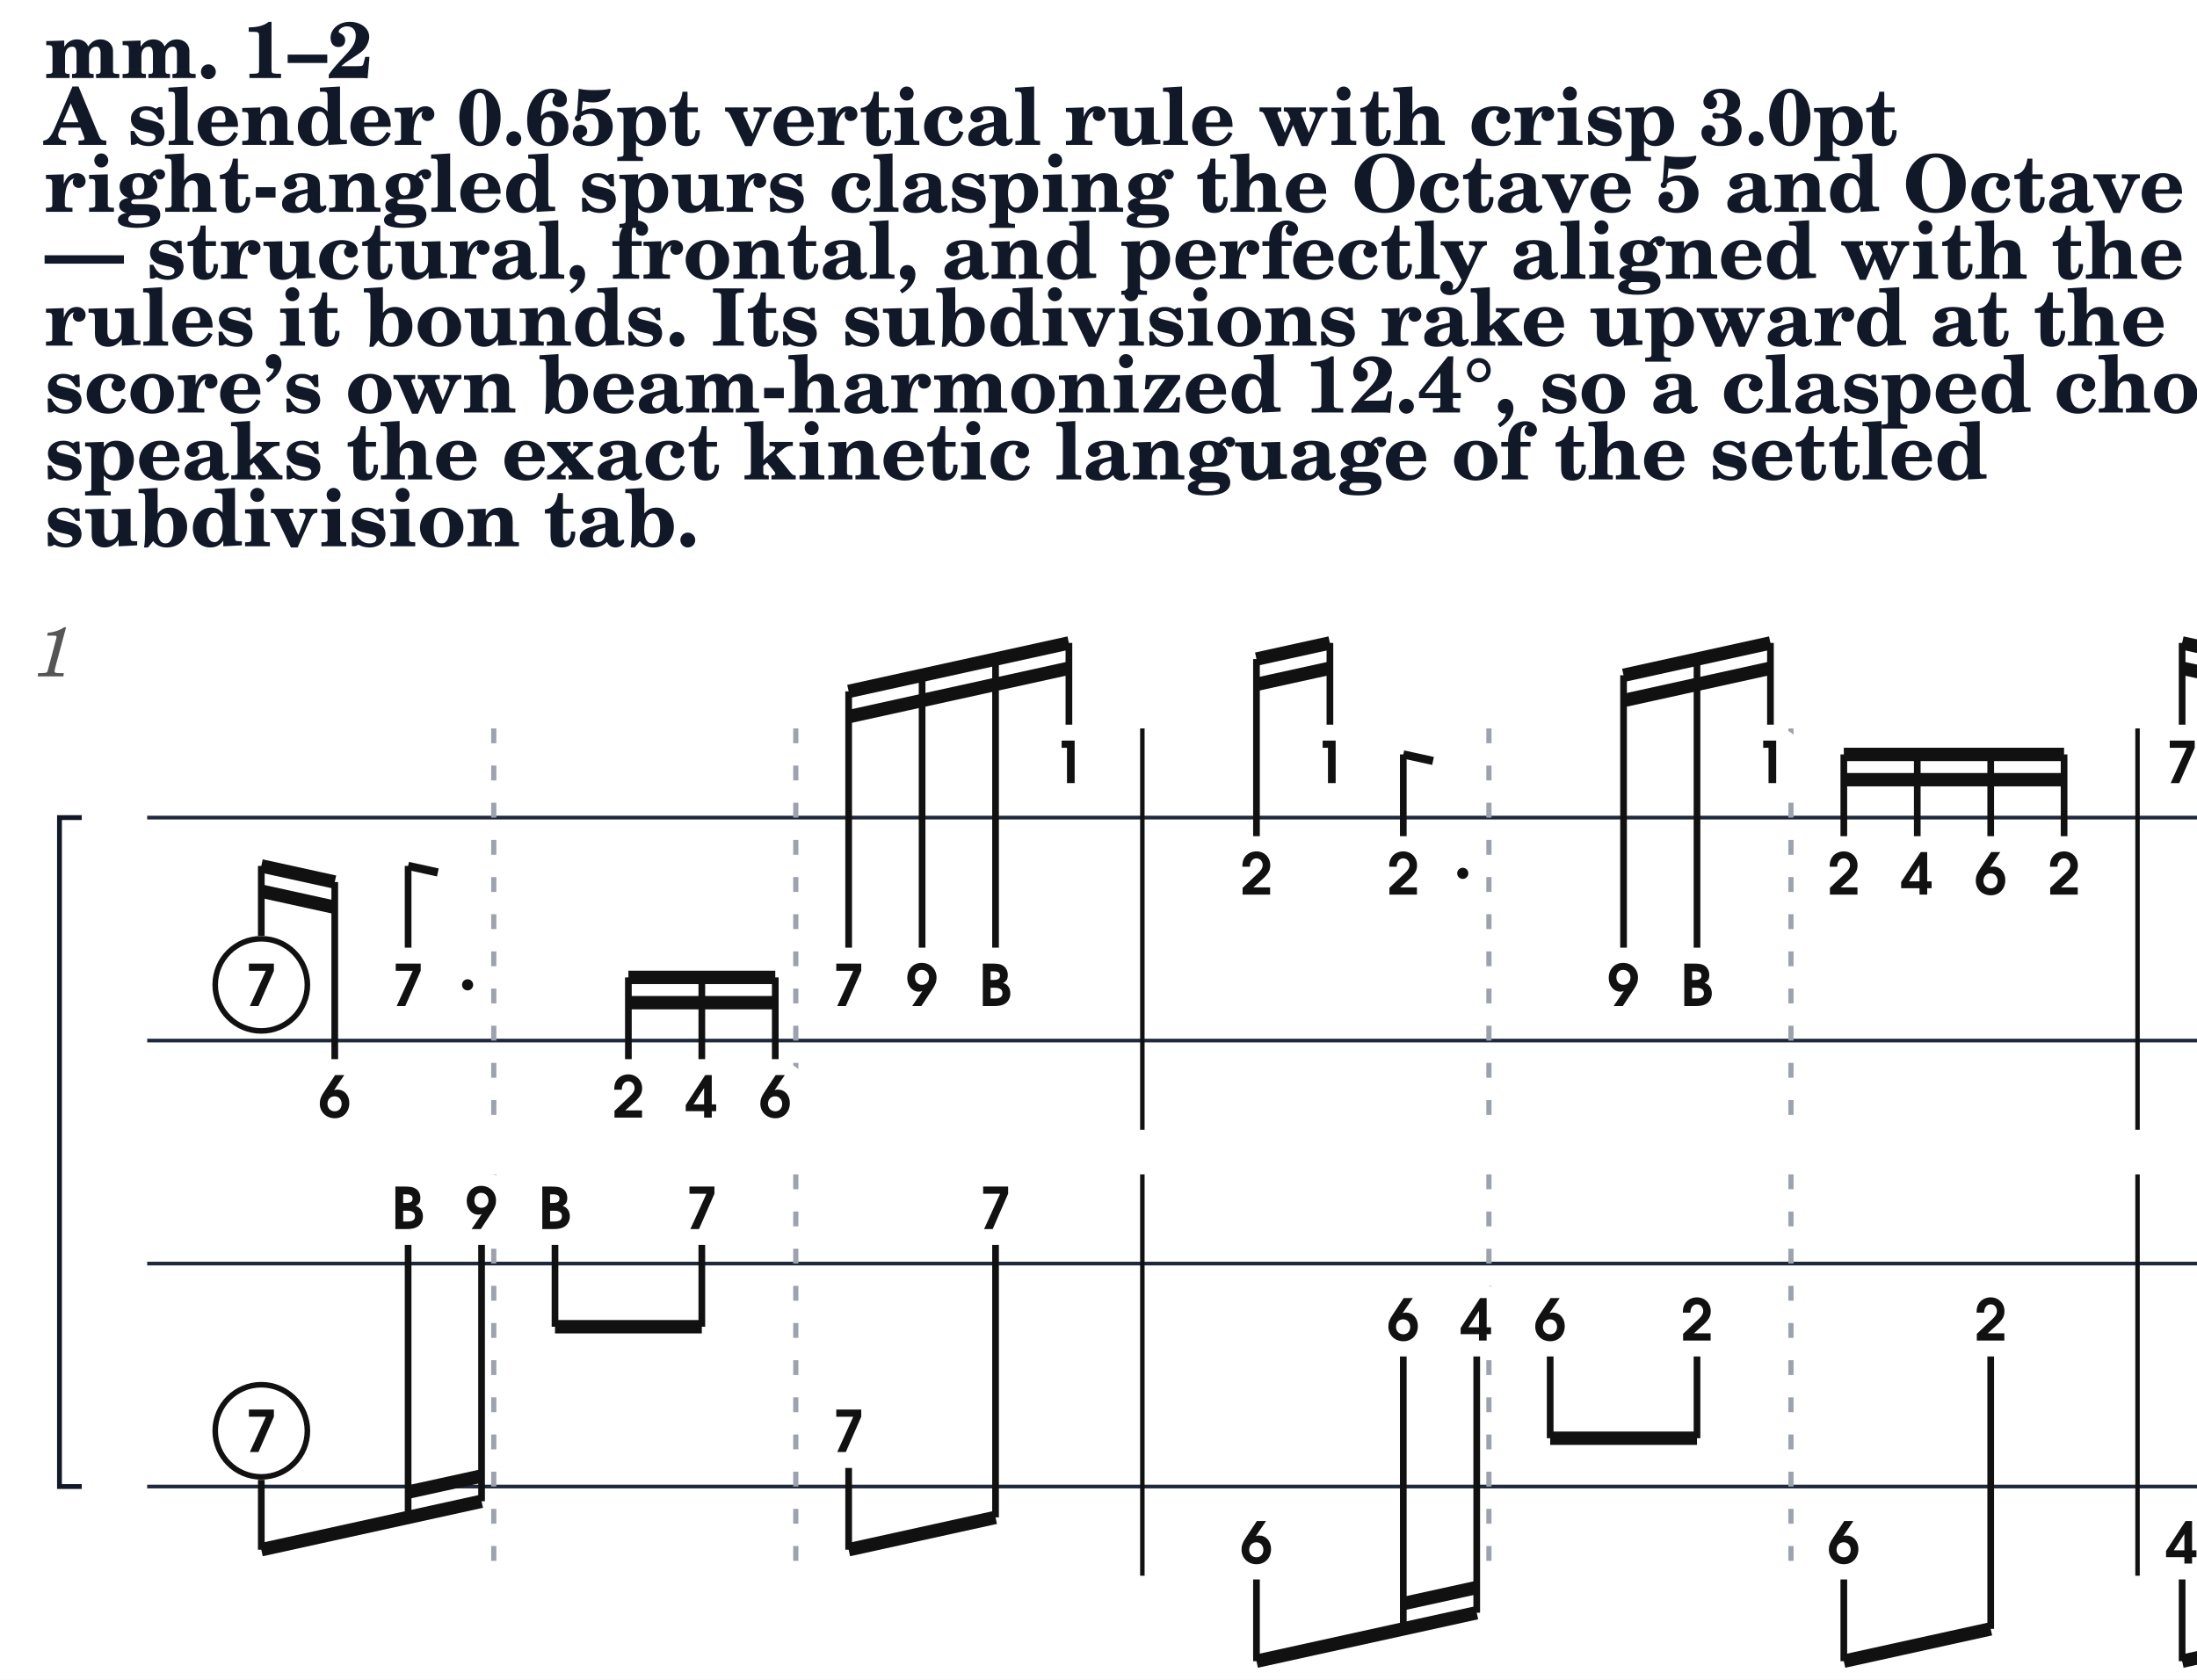
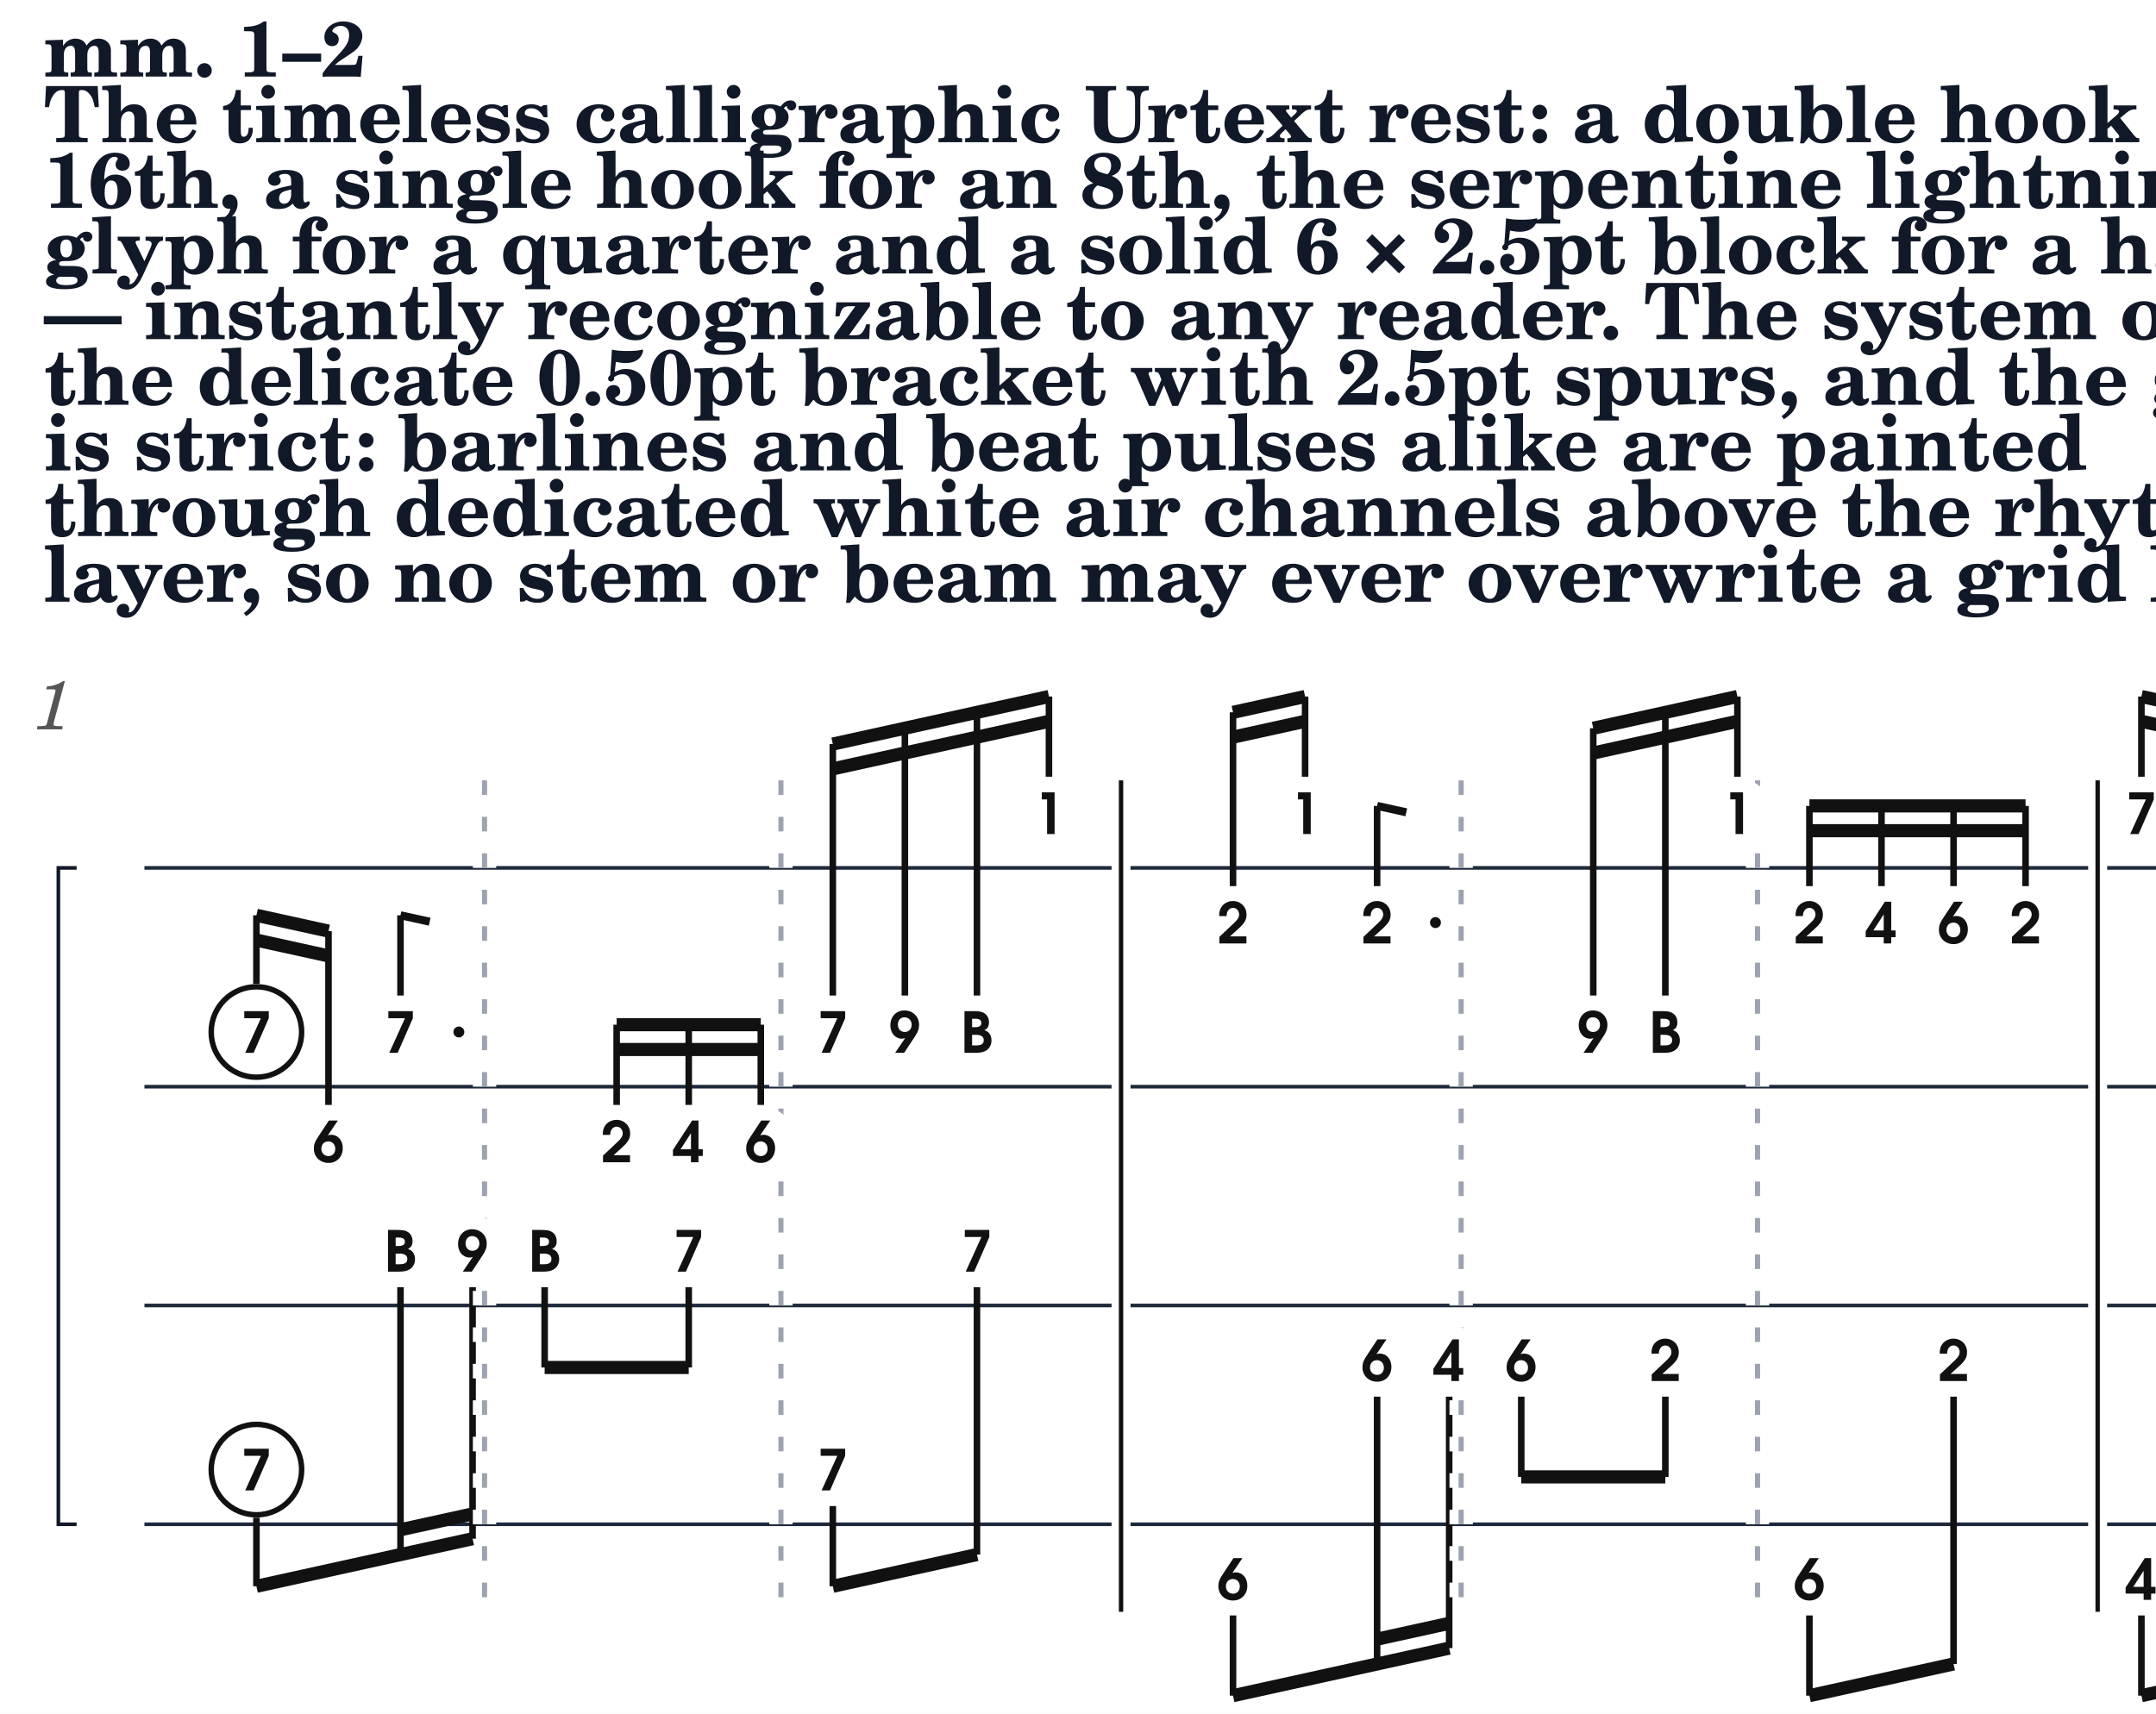
- <svg xmlns="http://www.w3.org/2000/svg" viewBox="16.00 -4.00 295.54 226.00" width="295.54pt" height="226.00pt" style="background:#FFFFFF;">
+ <svg xmlns="http://www.w3.org/2000/svg" viewBox="16.00 -13.00 295.54 235.00" width="295.54pt" height="235.00pt" style="background:#FFFFFF;">
  <defs>
    <style>
      .janko-title { font-family: "Century Schoolbook", "Baskerville", "Liberation Serif", "DejaVu Serif", "Times New Roman", Georgia, serif; font-weight: 600; font-size: 11pt; letter-spacing: 0.3px; fill: #111111; }
      .janko-subtitle { font-family: "Century Schoolbook", "Baskerville", "Liberation Serif", "DejaVu Serif", "Times New Roman", Georgia, serif; font-style: italic; font-size: 8.5pt; fill: #333333; }
      .janko-meta { font-family: "Century Schoolbook", "Baskerville", "Liberation Serif", "DejaVu Serif", "Times New Roman", Georgia, serif; font-style: italic; font-size: 8pt; fill: #222222; }
      .janko-running-head { font-family: "Century Schoolbook", "Baskerville", "Liberation Serif", "DejaVu Serif", "Times New Roman", Georgia, serif; font-style: italic; font-size: 7pt; fill: #555555; }
      .janko-page-num { font-family: "Century Schoolbook", "Baskerville", "Liberation Serif", "DejaVu Serif", "Times New Roman", Georgia, serif; font-style: italic; font-size: 8pt; fill: #666666; font-weight: 400; }
      .janko-measure-num { font-family: "Century Schoolbook", "Baskerville", "Liberation Serif", "DejaVu Serif", "Times New Roman", Georgia, serif; font-style: italic; font-size: 7pt; fill: #555555; font-weight: normal; }
      .janko-octave-label { font-family: "DejaVu Sans Mono", monospace; font-size: 7.5pt; font-weight: bold; fill: #6B7280; }
      .janko-hand-label { font-family: "Century Schoolbook", "Baskerville", "Liberation Serif", "DejaVu Serif", "Times New Roman", Georgia, serif; font-style: italic; font-size: 8pt; fill: #555555; }
      .janko-ts-num { font-family: "Century Schoolbook", "Baskerville", "Liberation Serif", "DejaVu Serif", "Times New Roman", Georgia, serif; font-weight: bold; font-size: 14pt; fill: #111111; text-anchor: middle; }
      .janko-caption { font-family: "Century Schoolbook", "Baskerville", "Liberation Serif", "DejaVu Serif", "Times New Roman", Georgia, serif; font-weight: 600; font-size: 8pt; fill: #111827; }
      .janko-caption-sub { font-family: "Century Schoolbook", "Baskerville", "Liberation Serif", "DejaVu Serif", "Times New Roman", Georgia, serif; font-style: italic; font-size: 7.5pt; fill: #4B5563; }
      .janko-digit { font-family: "URW Gothic", "Century Gothic", "ITC Avant Garde Gothic", "Avant Garde", sans-serif; text-anchor: middle; font-weight: bold; }
    </style>
  </defs>
-   <rect x="16.00" y="-4.00" width="295.54" height="226.00" fill="#FFFFFF" />
-   <text x="22.00" y="6.50" class="janko-caption" font-size="7.00pt">mm. 1–2</text>
-   <text x="22.00" y="15.50" class="janko-caption" font-size="7.00pt">A slender 0.65pt vertical rule with crisp 3.0pt</text>
-   <text x="22.00" y="24.50" class="janko-caption" font-size="7.00pt">right-angled spurs clasping the Octave 5 and Octave 2 rules</text>
-   <text x="22.00" y="33.50" class="janko-caption" font-size="7.00pt">— structural, frontal, and perfectly aligned with the staff</text>
-   <text x="22.00" y="42.50" class="janko-caption" font-size="7.00pt">rules it bounds. Its subdivisions rake upward at the</text>
-   <text x="22.00" y="51.50" class="janko-caption" font-size="7.00pt">score’s own beam-harmonized 12.4°, so a clasped chord</text>
-   <text x="22.00" y="60.50" class="janko-caption" font-size="7.00pt">speaks the exact kinetic language of the settled</text>
-   <text x="22.00" y="69.50" class="janko-caption" font-size="7.00pt">subdivision tab.</text>
+   <rect x="16.00" y="-13.00" width="295.54" height="235.00" fill="#FFFFFF" />
+   <text x="22.00" y="-2.50" class="janko-caption" font-size="7.00pt">mm. 1–2</text>
+   <text x="22.00" y="6.50" class="janko-caption" font-size="7.00pt">The timeless calligraphic Urtext rest: a double hook for a</text>
+   <text x="22.00" y="15.50" class="janko-caption" font-size="7.00pt">16th, a single hook for an 8th, the serpentine lightning</text>
+   <text x="22.00" y="24.50" class="janko-caption" font-size="7.00pt">glyph for a quarter and a solid 6 × 2.5pt block for a half</text>
+   <text x="22.00" y="33.50" class="janko-caption" font-size="7.00pt">— instantly recognizable to any reader. The system opens on</text>
+   <text x="22.00" y="42.50" class="janko-caption" font-size="7.00pt">the delicate 0.50pt bracket with 2.5pt spurs, and the grid</text>
+   <text x="22.00" y="51.50" class="janko-caption" font-size="7.00pt">is strict: barlines and beat pulses alike are painted</text>
+   <text x="22.00" y="60.50" class="janko-caption" font-size="7.00pt">through dedicated white air channels above the rhythm</text>
+   <text x="22.00" y="69.50" class="janko-caption" font-size="7.00pt">layer, so no stem or beam may ever overwrite a grid line.</text>
  <g class="janko-crop-body">
    <g id="system-1">
      <text class="janko-measure-num" x="25.80" y="87.00" text-anchor="end">1</text>
-       <path class="janko-system-bracket" d="M 27.00 106.00 L 24.00 106.00 L 24.00 196.00 L 27.00 196.00" fill="none" stroke="#111827" stroke-width="0.65" />
+       <path class="janko-system-bracket-delicate" d="M 26.50 106.00 L 24.00 106.00 L 24.00 196.00 L 26.50 196.00" fill="none" stroke="#111827" stroke-width="0.50" />
      <g class="janko-staff-lines">
        <line x1="35.80" y1="106.00" x2="571.28" y2="106.00" stroke="#1E293B" stroke-width="0.50" />
        <line x1="35.80" y1="196.00" x2="571.28" y2="196.00" stroke="#1E293B" stroke-width="0.50" />
        <line x1="35.80" y1="136.00" x2="571.28" y2="136.00" stroke="#1E293B" stroke-width="0.50" />
        <line x1="35.80" y1="166.00" x2="571.28" y2="166.00" stroke="#1E293B" stroke-width="0.50" />
-       </g>
-       <g class="janko-beat-grid">
-         <line class="janko-beat-line" x1="82.42" y1="94.00" x2="82.42" y2="148.00" stroke="#9CA3AF" stroke-width="0.70" stroke-dasharray="2,3" />
-         <line class="janko-beat-line" x1="82.42" y1="154.00" x2="82.42" y2="208.00" stroke="#9CA3AF" stroke-width="0.70" stroke-dasharray="2,3" />
-         <line class="janko-beat-line" x1="123.05" y1="94.00" x2="123.05" y2="148.00" stroke="#9CA3AF" stroke-width="0.70" stroke-dasharray="2,3" />
-         <line class="janko-beat-line" x1="123.05" y1="154.00" x2="123.05" y2="208.00" stroke="#9CA3AF" stroke-width="0.70" stroke-dasharray="2,3" />
-         <line class="janko-beat-line" x1="216.29" y1="94.00" x2="216.29" y2="148.00" stroke="#9CA3AF" stroke-width="0.70" stroke-dasharray="2,3" />
-         <line class="janko-beat-line" x1="216.29" y1="154.00" x2="216.29" y2="208.00" stroke="#9CA3AF" stroke-width="0.70" stroke-dasharray="2,3" />
-         <line class="janko-beat-line" x1="256.92" y1="94.00" x2="256.92" y2="148.00" stroke="#9CA3AF" stroke-width="0.70" stroke-dasharray="2,3" />
-         <line class="janko-beat-line" x1="256.92" y1="154.00" x2="256.92" y2="208.00" stroke="#9CA3AF" stroke-width="0.70" stroke-dasharray="2,3" />
-         <line class="janko-beat-line" x1="350.16" y1="94.00" x2="350.16" y2="148.00" stroke="#9CA3AF" stroke-width="0.70" stroke-dasharray="2,3" />
-         <line class="janko-beat-line" x1="350.16" y1="154.00" x2="350.16" y2="208.00" stroke="#9CA3AF" stroke-width="0.70" stroke-dasharray="2,3" />
-         <line class="janko-beat-line" x1="390.79" y1="94.00" x2="390.79" y2="148.00" stroke="#9CA3AF" stroke-width="0.70" stroke-dasharray="2,3" />
-         <line class="janko-beat-line" x1="390.79" y1="154.00" x2="390.79" y2="208.00" stroke="#9CA3AF" stroke-width="0.70" stroke-dasharray="2,3" />
-         <line class="janko-beat-line" x1="484.03" y1="94.00" x2="484.03" y2="148.00" stroke="#9CA3AF" stroke-width="0.70" stroke-dasharray="2,3" />
-         <line class="janko-beat-line" x1="484.03" y1="154.00" x2="484.03" y2="208.00" stroke="#9CA3AF" stroke-width="0.70" stroke-dasharray="2,3" />
-         <line class="janko-beat-line" x1="524.66" y1="94.00" x2="524.66" y2="148.00" stroke="#9CA3AF" stroke-width="0.70" stroke-dasharray="2,3" />
-         <line class="janko-beat-line" x1="524.66" y1="154.00" x2="524.66" y2="208.00" stroke="#9CA3AF" stroke-width="0.70" stroke-dasharray="2,3" />
-       </g>
-       <g class="janko-barlines">
-         <line class="janko-barline" x1="169.67" y1="94.00" x2="169.67" y2="148.00" stroke="#111111" stroke-width="0.60" />
-         <line class="janko-barline" x1="169.67" y1="154.00" x2="169.67" y2="208.00" stroke="#111111" stroke-width="0.60" />
-         <line class="janko-barline" x1="303.54" y1="94.00" x2="303.54" y2="148.00" stroke="#111111" stroke-width="0.60" />
-         <line class="janko-barline" x1="303.54" y1="154.00" x2="303.54" y2="208.00" stroke="#111111" stroke-width="0.60" />
-         <line class="janko-barline" x1="437.41" y1="94.00" x2="437.41" y2="148.00" stroke="#111111" stroke-width="0.60" />
-         <line class="janko-barline" x1="437.41" y1="154.00" x2="437.41" y2="208.00" stroke="#111111" stroke-width="0.60" />
      </g>
      <g class="janko-notes">
        <g class="janko-beam-group">
          <line class="janko-stem" x1="51.15" y1="195.10" x2="51.15" y2="204.50" stroke="#111111" stroke-width="0.90" />
          <line class="janko-stem" x1="70.90" y1="163.50" x2="70.90" y2="200.15" stroke="#111111" stroke-width="0.90" />
          <line class="janko-stem" x1="80.78" y1="163.50" x2="80.78" y2="197.98" stroke="#111111" stroke-width="0.90" />
          <line class="janko-beam" x1="51.15" y1="204.50" x2="80.78" y2="197.98" stroke="#111111" stroke-width="1.80" stroke-linecap="butt" />
          <line class="janko-beam-secondary" x1="70.90" y1="196.75" x2="80.78" y2="194.58" stroke="#111111" stroke-width="1.80" stroke-linecap="butt" />
        </g>
        <g class="janko-beam-group">
          <line class="janko-stem" x1="51.15" y1="121.90" x2="51.15" y2="112.50" stroke="#111111" stroke-width="0.90" />
          <line class="janko-stem" x1="61.03" y1="138.50" x2="61.03" y2="114.67" stroke="#111111" stroke-width="0.90" />
          <line class="janko-beam" x1="51.15" y1="112.50" x2="61.03" y2="114.67" stroke="#111111" stroke-width="1.80" stroke-linecap="butt" />
          <line class="janko-beam-secondary" x1="51.15" y1="115.90" x2="61.03" y2="118.07" stroke="#111111" stroke-width="1.80" stroke-linecap="butt" />
        </g>
        <g class="janko-beam-group">
          <line class="janko-stem" x1="90.66" y1="163.50" x2="90.66" y2="174.50" stroke="#111111" stroke-width="0.90" />
          <line class="janko-stem" x1="110.41" y1="163.50" x2="110.41" y2="174.50" stroke="#111111" stroke-width="0.90" />
          <line class="janko-beam" x1="90.66" y1="174.50" x2="110.41" y2="174.50" stroke="#111111" stroke-width="1.80" stroke-linecap="butt" />
        </g>
        <g class="janko-beam-group">
          <line class="janko-stem" x1="100.53" y1="138.50" x2="100.53" y2="127.50" stroke="#111111" stroke-width="0.90" />
          <line class="janko-stem" x1="110.41" y1="138.50" x2="110.41" y2="127.50" stroke="#111111" stroke-width="0.90" />
          <line class="janko-stem" x1="120.29" y1="138.50" x2="120.29" y2="127.50" stroke="#111111" stroke-width="0.90" />
          <line class="janko-beam" x1="100.53" y1="127.50" x2="120.29" y2="127.50" stroke="#111111" stroke-width="1.80" stroke-linecap="butt" />
          <line class="janko-beam-secondary" x1="100.53" y1="130.90" x2="120.29" y2="130.90" stroke="#111111" stroke-width="1.80" stroke-linecap="butt" />
        </g>
        <g class="janko-beam-group">
          <line class="janko-stem" x1="130.16" y1="193.50" x2="130.16" y2="204.50" stroke="#111111" stroke-width="0.90" />
          <line class="janko-stem" x1="149.92" y1="163.50" x2="149.92" y2="200.15" stroke="#111111" stroke-width="0.90" />
          <line class="janko-beam" x1="130.16" y1="204.50" x2="149.92" y2="200.15" stroke="#111111" stroke-width="1.80" stroke-linecap="butt" />
        </g>
        <g class="janko-beam-group">
          <line class="janko-stem" x1="130.16" y1="123.50" x2="130.16" y2="89.02" stroke="#111111" stroke-width="0.90" />
          <line class="janko-stem" x1="140.04" y1="123.50" x2="140.04" y2="86.85" stroke="#111111" stroke-width="0.90" />
          <line class="janko-stem" x1="149.92" y1="123.50" x2="149.92" y2="84.67" stroke="#111111" stroke-width="0.90" />
          <line class="janko-stem" x1="159.79" y1="93.50" x2="159.79" y2="82.50" stroke="#111111" stroke-width="0.90" />
          <line class="janko-beam" x1="130.16" y1="89.02" x2="159.79" y2="82.50" stroke="#111111" stroke-width="1.80" stroke-linecap="butt" />
          <line class="janko-beam-secondary" x1="130.16" y1="92.42" x2="159.79" y2="85.90" stroke="#111111" stroke-width="1.80" stroke-linecap="butt" />
        </g>
        <g class="janko-beam-group">
          <line class="janko-stem" x1="185.02" y1="108.50" x2="185.02" y2="84.67" stroke="#111111" stroke-width="0.90" />
          <line class="janko-stem" x1="194.90" y1="93.50" x2="194.90" y2="82.50" stroke="#111111" stroke-width="0.90" />
          <line class="janko-beam" x1="185.02" y1="84.67" x2="194.90" y2="82.50" stroke="#111111" stroke-width="1.80" stroke-linecap="butt" />
          <line class="janko-beam-secondary" x1="185.02" y1="88.07" x2="194.90" y2="85.90" stroke="#111111" stroke-width="1.80" stroke-linecap="butt" />
        </g>
        <g class="janko-beam-group">
          <line class="janko-stem" x1="185.02" y1="208.50" x2="185.02" y2="219.50" stroke="#111111" stroke-width="0.90" />
          <line class="janko-stem" x1="204.77" y1="178.50" x2="204.77" y2="215.15" stroke="#111111" stroke-width="0.90" />
          <line class="janko-stem" x1="214.65" y1="178.50" x2="214.65" y2="212.98" stroke="#111111" stroke-width="0.90" />
          <line class="janko-beam" x1="185.02" y1="219.50" x2="214.65" y2="212.98" stroke="#111111" stroke-width="1.80" stroke-linecap="butt" />
          <line class="janko-beam-secondary" x1="204.77" y1="211.75" x2="214.65" y2="209.58" stroke="#111111" stroke-width="1.80" stroke-linecap="butt" />
        </g>
        <g class="janko-beam-group">
          <line class="janko-stem" x1="224.53" y1="178.50" x2="224.53" y2="189.50" stroke="#111111" stroke-width="0.90" />
          <line class="janko-stem" x1="244.28" y1="178.50" x2="244.28" y2="189.50" stroke="#111111" stroke-width="0.90" />
          <line class="janko-beam" x1="224.53" y1="189.50" x2="244.28" y2="189.50" stroke="#111111" stroke-width="1.80" stroke-linecap="butt" />
        </g>
        <g class="janko-beam-group">
          <line class="janko-stem" x1="234.40" y1="123.50" x2="234.40" y2="86.85" stroke="#111111" stroke-width="0.90" />
          <line class="janko-stem" x1="244.28" y1="123.50" x2="244.28" y2="84.67" stroke="#111111" stroke-width="0.90" />
          <line class="janko-stem" x1="254.16" y1="93.50" x2="254.16" y2="82.50" stroke="#111111" stroke-width="0.90" />
          <line class="janko-beam" x1="234.40" y1="86.85" x2="254.16" y2="82.50" stroke="#111111" stroke-width="1.80" stroke-linecap="butt" />
          <line class="janko-beam-secondary" x1="234.40" y1="90.25" x2="254.16" y2="85.90" stroke="#111111" stroke-width="1.80" stroke-linecap="butt" />
        </g>
        <g class="janko-beam-group">
          <line class="janko-stem" x1="264.03" y1="108.50" x2="264.03" y2="97.50" stroke="#111111" stroke-width="0.90" />
          <line class="janko-stem" x1="273.91" y1="108.50" x2="273.91" y2="97.50" stroke="#111111" stroke-width="0.90" />
          <line class="janko-stem" x1="283.79" y1="108.50" x2="283.79" y2="97.50" stroke="#111111" stroke-width="0.90" />
          <line class="janko-stem" x1="293.66" y1="108.50" x2="293.66" y2="97.50" stroke="#111111" stroke-width="0.90" />
          <line class="janko-beam" x1="264.03" y1="97.50" x2="293.66" y2="97.50" stroke="#111111" stroke-width="1.80" stroke-linecap="butt" />
          <line class="janko-beam-secondary" x1="264.03" y1="100.90" x2="293.66" y2="100.90" stroke="#111111" stroke-width="1.80" stroke-linecap="butt" />
        </g>
        <g class="janko-beam-group">
          <line class="janko-stem" x1="264.03" y1="208.50" x2="264.03" y2="219.50" stroke="#111111" stroke-width="0.90" />
          <line class="janko-stem" x1="283.79" y1="178.50" x2="283.79" y2="215.15" stroke="#111111" stroke-width="0.90" />
          <line class="janko-beam" x1="264.03" y1="219.50" x2="283.79" y2="215.15" stroke="#111111" stroke-width="1.80" stroke-linecap="butt" />
        </g>
        <g class="janko-beam-group">
          <line class="janko-stem" x1="309.54" y1="208.50" x2="309.54" y2="219.50" stroke="#111111" stroke-width="0.90" />
          <line class="janko-stem" x1="329.85" y1="178.50" x2="329.85" y2="215.03" stroke="#111111" stroke-width="0.90" />
          <line class="janko-stem" x1="340.01" y1="178.50" x2="340.01" y2="212.80" stroke="#111111" stroke-width="0.90" />
          <line class="janko-beam" x1="309.54" y1="219.50" x2="340.01" y2="212.80" stroke="#111111" stroke-width="1.80" stroke-linecap="butt" />
          <line class="janko-beam-secondary" x1="329.85" y1="211.63" x2="340.01" y2="209.40" stroke="#111111" stroke-width="1.80" stroke-linecap="butt" />
        </g>
        <g class="janko-beam-group">
          <line class="janko-stem" x1="309.54" y1="93.50" x2="309.54" y2="82.50" stroke="#111111" stroke-width="0.90" />
          <line class="janko-stem" x1="319.70" y1="108.50" x2="319.70" y2="84.73" stroke="#111111" stroke-width="0.90" />
          <line class="janko-beam" x1="309.54" y1="82.50" x2="319.70" y2="84.73" stroke="#111111" stroke-width="1.80" stroke-linecap="butt" />
          <line class="janko-beam-secondary" x1="309.54" y1="85.90" x2="319.70" y2="88.13" stroke="#111111" stroke-width="1.80" stroke-linecap="butt" />
        </g>
        <g class="janko-beam-group">
          <line class="janko-stem" x1="350.16" y1="178.50" x2="350.16" y2="189.50" stroke="#111111" stroke-width="0.90" />
          <line class="janko-stem" x1="370.48" y1="163.50" x2="370.48" y2="185.03" stroke="#111111" stroke-width="0.90" />
          <line class="janko-beam" x1="350.16" y1="189.50" x2="370.48" y2="185.03" stroke="#111111" stroke-width="1.80" stroke-linecap="butt" />
        </g>
        <g class="janko-beam-group">
          <line class="janko-stem" x1="360.32" y1="108.50" x2="360.32" y2="97.50" stroke="#111111" stroke-width="0.90" />
          <line class="janko-stem" x1="370.48" y1="108.50" x2="370.48" y2="97.50" stroke="#111111" stroke-width="0.90" />
          <line class="janko-stem" x1="380.63" y1="108.50" x2="380.63" y2="97.50" stroke="#111111" stroke-width="0.90" />
          <line class="janko-beam" x1="360.32" y1="97.50" x2="380.63" y2="97.50" stroke="#111111" stroke-width="1.80" stroke-linecap="butt" />
          <line class="janko-beam-secondary" x1="360.32" y1="100.90" x2="380.63" y2="100.90" stroke="#111111" stroke-width="1.80" stroke-linecap="butt" />
        </g>
        <g class="janko-beam-group">
          <line class="janko-stem" x1="390.79" y1="93.50" x2="390.79" y2="82.50" stroke="#111111" stroke-width="0.90" />
          <line class="janko-stem" x1="400.94" y1="108.50" x2="400.94" y2="84.73" stroke="#111111" stroke-width="0.90" />
          <line class="janko-stem" x1="416.60" y1="123.50" x2="416.60" y2="88.18" stroke="#111111" stroke-width="0.90" />
          <line class="janko-stem" x1="426.20" y1="123.50" x2="426.20" y2="90.29" stroke="#111111" stroke-width="0.90" />
          <line class="janko-beam" x1="390.79" y1="82.50" x2="426.20" y2="90.29" stroke="#111111" stroke-width="1.80" stroke-linecap="butt" />
          <line class="janko-beam-secondary" x1="390.79" y1="85.90" x2="426.20" y2="93.69" stroke="#111111" stroke-width="1.80" stroke-linecap="butt" />
        </g>
        <g class="janko-beam-group">
          <line class="janko-stem" x1="390.79" y1="193.50" x2="390.79" y2="204.50" stroke="#111111" stroke-width="0.90" />
          <line class="janko-stem" x1="405.60" y1="133.50" x2="405.60" y2="201.24" stroke="#111111" stroke-width="0.90" />
          <line class="janko-beam" x1="390.79" y1="204.50" x2="405.60" y2="201.24" stroke="#111111" stroke-width="1.80" stroke-linecap="butt" />
        </g>
        <g class="janko-beam-group">
          <line class="janko-stem" x1="452.76" y1="178.50" x2="452.76" y2="189.50" stroke="#111111" stroke-width="0.90" />
          <line class="janko-stem" x1="472.51" y1="178.50" x2="472.51" y2="189.50" stroke="#111111" stroke-width="0.90" />
          <line class="janko-stem" x1="482.39" y1="178.50" x2="482.39" y2="189.50" stroke="#111111" stroke-width="0.90" />
          <line class="janko-beam" x1="452.76" y1="189.50" x2="482.39" y2="189.50" stroke="#111111" stroke-width="1.80" stroke-linecap="butt" />
          <line class="janko-beam-secondary" x1="472.51" y1="186.10" x2="482.39" y2="186.10" stroke="#111111" stroke-width="1.80" stroke-linecap="butt" />
        </g>
        <g class="janko-beam-group">
          <line class="janko-stem" x1="452.76" y1="138.50" x2="452.76" y2="119.02" stroke="#111111" stroke-width="0.90" />
          <line class="janko-stem" x1="462.64" y1="138.50" x2="462.64" y2="116.85" stroke="#111111" stroke-width="0.90" />
          <line class="janko-stem" x1="472.51" y1="138.50" x2="472.51" y2="114.67" stroke="#111111" stroke-width="0.90" />
          <line class="janko-stem" x1="482.39" y1="123.50" x2="482.39" y2="112.50" stroke="#111111" stroke-width="0.90" />
          <line class="janko-beam" x1="452.76" y1="119.02" x2="482.39" y2="112.50" stroke="#111111" stroke-width="1.80" stroke-linecap="butt" />
          <line class="janko-beam-secondary" x1="452.76" y1="122.42" x2="482.39" y2="115.90" stroke="#111111" stroke-width="1.80" stroke-linecap="butt" />
        </g>
        <g class="janko-beam-group">
          <line class="janko-stem" x1="492.27" y1="138.50" x2="492.27" y2="125.33" stroke="#111111" stroke-width="0.90" />
          <line class="janko-stem" x1="502.14" y1="138.50" x2="502.14" y2="127.50" stroke="#111111" stroke-width="0.90" />
          <line class="janko-stem" x1="512.02" y1="153.50" x2="512.02" y2="129.67" stroke="#111111" stroke-width="0.90" />
          <line class="janko-stem" x1="521.90" y1="153.50" x2="521.90" y2="131.85" stroke="#111111" stroke-width="0.90" />
          <line class="janko-beam" x1="492.27" y1="125.33" x2="521.90" y2="131.85" stroke="#111111" stroke-width="1.80" stroke-linecap="butt" />
          <line class="janko-beam-secondary" x1="492.27" y1="128.73" x2="521.90" y2="135.25" stroke="#111111" stroke-width="1.80" stroke-linecap="butt" />
        </g>
        <g class="janko-beam-group">
          <line class="janko-stem" x1="492.27" y1="178.50" x2="492.27" y2="189.50" stroke="#111111" stroke-width="0.90" />
          <line class="janko-stem" x1="512.02" y1="178.50" x2="512.02" y2="189.50" stroke="#111111" stroke-width="0.90" />
          <line class="janko-beam" x1="492.27" y1="189.50" x2="512.02" y2="189.50" stroke="#111111" stroke-width="1.80" stroke-linecap="butt" />
        </g>
        <g class="janko-beam-group">
          <line class="janko-stem" x1="531.77" y1="208.50" x2="531.77" y2="219.50" stroke="#111111" stroke-width="0.90" />
          <line class="janko-stem" x1="551.53" y1="178.50" x2="551.53" y2="215.15" stroke="#111111" stroke-width="0.90" />
          <line class="janko-beam" x1="531.77" y1="219.50" x2="551.53" y2="215.15" stroke="#111111" stroke-width="1.80" stroke-linecap="butt" />
        </g>
        <g class="janko-beam-group">
          <line class="janko-stem" x1="531.77" y1="168.50" x2="531.77" y2="142.50" stroke="#111111" stroke-width="0.90" />
          <line class="janko-stem" x1="541.65" y1="153.50" x2="541.65" y2="142.50" stroke="#111111" stroke-width="0.90" />
          <line class="janko-stem" x1="561.40" y1="168.50" x2="561.40" y2="142.50" stroke="#111111" stroke-width="0.90" />
          <line class="janko-beam" x1="531.77" y1="142.50" x2="561.40" y2="142.50" stroke="#111111" stroke-width="1.80" stroke-linecap="butt" />
          <line class="janko-beam-secondary" x1="531.77" y1="145.90" x2="561.40" y2="145.90" stroke="#111111" stroke-width="1.80" stroke-linecap="butt" />
        </g>
        <line class="janko-stem" x1="70.90" y1="123.50" x2="70.90" y2="112.50" stroke="#111111" stroke-width="0.90" />
        <line class="janko-flag" data-stem-x="70.90" data-flag-index="1" x1="70.90" y1="112.50" x2="74.90" y2="113.38" stroke="#111111" stroke-width="1.10" stroke-linecap="butt" data-subdivision-style="kinetic-tab-beam" />
        <circle class="janko-augmentation-dot" cx="78.90" cy="128.50" r="0.75" fill="#111111" />
        <line class="janko-stem" x1="204.77" y1="108.50" x2="204.77" y2="97.50" stroke="#111111" stroke-width="0.90" />
        <line class="janko-flag" data-stem-x="204.77" data-flag-index="1" x1="204.77" y1="97.50" x2="208.77" y2="98.38" stroke="#111111" stroke-width="1.10" stroke-linecap="butt" data-subdivision-style="kinetic-tab-beam" />
        <circle class="janko-augmentation-dot" cx="212.77" cy="113.50" r="0.75" fill="#111111" />
        <line class="janko-stem" x1="329.85" y1="93.50" x2="329.85" y2="82.50" stroke="#111111" stroke-width="0.90" />
        <line class="janko-flag" data-stem-x="329.85" data-flag-index="1" x1="329.85" y1="82.50" x2="333.85" y2="83.38" stroke="#111111" stroke-width="1.10" stroke-linecap="butt" data-subdivision-style="kinetic-tab-beam" />
        <circle class="janko-augmentation-dot" cx="337.85" cy="98.50" r="0.75" fill="#111111" />
+         <g class="janko-rest-group" data-rest-tick="552" data-rest-value="sixteenth" data-rest-hand="RH" data-rest-style="classical-urtext">
+           <path class="janko-rest-hook" d="M 541.97 131.00 C 547.57 130.50 548.37 133.80 544.57 135.40" fill="none" stroke="#111111" stroke-width="0.90" stroke-linecap="round" stroke-linejoin="round" />
+           <path class="janko-rest-hook" d="M 541.97 135.20 C 547.57 134.70 548.37 138.00 544.57 139.60" fill="none" stroke="#111111" stroke-width="0.90" stroke-linecap="round" stroke-linejoin="round" />
+         </g>
+         <g class="janko-beat-grid">
+           <line class="janko-grid-channel" x1="82.42" y1="94.00" x2="82.42" y2="208.00" stroke="#FFFFFF" stroke-width="3.20" stroke-dasharray="2,3" />
+           <line class="janko-beat-line" x1="82.42" y1="94.00" x2="82.42" y2="208.00" stroke="#9CA3AF" stroke-width="0.70" stroke-dasharray="2,3" />
+           <line class="janko-grid-channel" x1="123.05" y1="94.00" x2="123.05" y2="208.00" stroke="#FFFFFF" stroke-width="3.20" stroke-dasharray="2,3" />
+           <line class="janko-beat-line" x1="123.05" y1="94.00" x2="123.05" y2="208.00" stroke="#9CA3AF" stroke-width="0.70" stroke-dasharray="2,3" />
+           <line class="janko-grid-channel" x1="216.29" y1="94.00" x2="216.29" y2="208.00" stroke="#FFFFFF" stroke-width="3.20" stroke-dasharray="2,3" />
+           <line class="janko-beat-line" x1="216.29" y1="94.00" x2="216.29" y2="208.00" stroke="#9CA3AF" stroke-width="0.70" stroke-dasharray="2,3" />
+           <line class="janko-grid-channel" x1="256.92" y1="94.00" x2="256.92" y2="208.00" stroke="#FFFFFF" stroke-width="3.20" stroke-dasharray="2,3" />
+           <line class="janko-beat-line" x1="256.92" y1="94.00" x2="256.92" y2="208.00" stroke="#9CA3AF" stroke-width="0.70" stroke-dasharray="2,3" />
+           <line class="janko-grid-channel" x1="350.16" y1="94.00" x2="350.16" y2="208.00" stroke="#FFFFFF" stroke-width="3.20" stroke-dasharray="2,3" />
+           <line class="janko-beat-line" x1="350.16" y1="94.00" x2="350.16" y2="208.00" stroke="#9CA3AF" stroke-width="0.70" stroke-dasharray="2,3" />
+           <line class="janko-grid-channel" x1="390.79" y1="94.00" x2="390.79" y2="208.00" stroke="#FFFFFF" stroke-width="3.20" stroke-dasharray="2,3" />
+           <line class="janko-beat-line" x1="390.79" y1="94.00" x2="390.79" y2="208.00" stroke="#9CA3AF" stroke-width="0.70" stroke-dasharray="2,3" />
+           <line class="janko-grid-channel" x1="484.03" y1="94.00" x2="484.03" y2="208.00" stroke="#FFFFFF" stroke-width="3.20" stroke-dasharray="2,3" />
+           <line class="janko-beat-line" x1="484.03" y1="94.00" x2="484.03" y2="208.00" stroke="#9CA3AF" stroke-width="0.70" stroke-dasharray="2,3" />
+           <line class="janko-grid-channel" x1="524.66" y1="94.00" x2="524.66" y2="208.00" stroke="#FFFFFF" stroke-width="3.20" stroke-dasharray="2,3" />
+           <line class="janko-beat-line" x1="524.66" y1="94.00" x2="524.66" y2="208.00" stroke="#9CA3AF" stroke-width="0.70" stroke-dasharray="2,3" />
+         </g>
+         <g class="janko-barlines">
+           <line class="janko-grid-channel" x1="169.67" y1="94.00" x2="169.67" y2="208.00" stroke="#FFFFFF" stroke-width="2.60" />
+           <line class="janko-barline" x1="169.67" y1="94.00" x2="169.67" y2="208.00" stroke="#111111" stroke-width="0.60" />
+           <line class="janko-grid-channel" x1="303.54" y1="94.00" x2="303.54" y2="208.00" stroke="#FFFFFF" stroke-width="2.60" />
+           <line class="janko-barline" x1="303.54" y1="94.00" x2="303.54" y2="208.00" stroke="#111111" stroke-width="0.60" />
+           <line class="janko-grid-channel" x1="437.41" y1="94.00" x2="437.41" y2="208.00" stroke="#FFFFFF" stroke-width="2.60" />
+           <line class="janko-barline" x1="437.41" y1="94.00" x2="437.41" y2="208.00" stroke="#111111" stroke-width="0.60" />
+         </g>
        <circle class="janko-halo" cx="51.15" cy="188.50" r="6.20" fill="none" stroke="#111111" stroke-width="0.75" />
        <circle class="janko-knockout" cx="51.15" cy="188.50" r="4.80" fill="#FFFFFF" />
        <text class="janko-digit" x="51.15" y="191.36" font-weight="700" font-size="5.8pt" fill="#111111">7</text>
        <circle class="janko-halo" cx="51.15" cy="128.50" r="6.20" fill="none" stroke="#111111" stroke-width="0.75" />
        <circle class="janko-knockout" cx="51.15" cy="128.50" r="4.80" fill="#FFFFFF" />
        <text class="janko-digit" x="51.15" y="131.36" font-weight="700" font-size="5.8pt" fill="#111111">7</text>
        <circle class="janko-knockout" cx="61.03" cy="143.50" r="4.80" fill="#FFFFFF" />
        <text class="janko-digit" x="61.03" y="146.36" font-weight="800" font-size="5.8pt" fill="#111111">6</text>
        <circle class="janko-knockout" cx="70.90" cy="128.50" r="4.80" fill="#FFFFFF" />
        <text class="janko-digit" x="70.90" y="131.36" font-weight="700" font-size="5.8pt" fill="#111111">7</text>
        <circle class="janko-knockout" cx="70.90" cy="158.50" r="4.80" fill="#FFFFFF" />
        <text class="janko-digit" x="70.90" y="161.36" font-weight="700" font-size="5.8pt" fill="#111111">B</text>
        <circle class="janko-knockout" cx="80.78" cy="158.50" r="4.80" fill="#FFFFFF" />
        <text class="janko-digit" x="80.78" y="161.36" font-weight="700" font-size="5.8pt" fill="#111111">9</text>
        <circle class="janko-knockout" cx="90.66" cy="158.50" r="4.80" fill="#FFFFFF" />
        <text class="janko-digit" x="90.66" y="161.36" font-weight="700" font-size="5.8pt" fill="#111111">B</text>
        <circle class="janko-knockout" cx="100.53" cy="143.50" r="4.80" fill="#FFFFFF" />
        <text class="janko-digit" x="100.53" y="146.36" font-weight="800" font-size="5.8pt" fill="#111111">2</text>
        <circle class="janko-knockout" cx="110.41" cy="143.50" r="4.80" fill="#FFFFFF" />
        <text class="janko-digit" x="110.41" y="146.36" font-weight="800" font-size="5.8pt" fill="#111111">4</text>
        <circle class="janko-knockout" cx="110.41" cy="158.50" r="4.80" fill="#FFFFFF" />
        <text class="janko-digit" x="110.41" y="161.36" font-weight="700" font-size="5.8pt" fill="#111111">7</text>
        <circle class="janko-knockout" cx="120.29" cy="143.50" r="4.80" fill="#FFFFFF" />
        <text class="janko-digit" x="120.29" y="146.36" font-weight="800" font-size="5.8pt" fill="#111111">6</text>
        <circle class="janko-knockout" cx="130.16" cy="188.50" r="4.80" fill="#FFFFFF" />
        <text class="janko-digit" x="130.16" y="191.36" font-weight="700" font-size="5.8pt" fill="#111111">7</text>
        <circle class="janko-knockout" cx="130.16" cy="128.50" r="4.80" fill="#FFFFFF" />
        <text class="janko-digit" x="130.16" y="131.36" font-weight="700" font-size="5.8pt" fill="#111111">7</text>
        <circle class="janko-knockout" cx="140.04" cy="128.50" r="4.80" fill="#FFFFFF" />
        <text class="janko-digit" x="140.04" y="131.36" font-weight="700" font-size="5.8pt" fill="#111111">9</text>
        <circle class="janko-knockout" cx="149.92" cy="158.50" r="4.80" fill="#FFFFFF" />
        <text class="janko-digit" x="149.92" y="161.36" font-weight="700" font-size="5.8pt" fill="#111111">7</text>
        <circle class="janko-knockout" cx="149.92" cy="128.50" r="4.80" fill="#FFFFFF" />
        <text class="janko-digit" x="149.92" y="131.36" font-weight="700" font-size="5.8pt" fill="#111111">B</text>
        <circle class="janko-knockout" cx="159.79" cy="98.50" r="4.80" fill="#FFFFFF" />
        <text class="janko-digit" x="159.79" y="101.36" font-weight="700" font-size="5.8pt" fill="#111111">1</text>
        <circle class="janko-knockout" cx="185.02" cy="113.50" r="4.80" fill="#FFFFFF" />
        <text class="janko-digit" x="185.02" y="116.36" font-weight="800" font-size="5.8pt" fill="#111111">2</text>
        <circle class="janko-knockout" cx="185.02" cy="203.50" r="4.80" fill="#FFFFFF" />
        <text class="janko-digit" x="185.02" y="206.36" font-weight="800" font-size="5.8pt" fill="#111111">6</text>
        <circle class="janko-knockout" cx="194.90" cy="98.50" r="4.80" fill="#FFFFFF" />
        <text class="janko-digit" x="194.90" y="101.36" font-weight="700" font-size="5.8pt" fill="#111111">1</text>
        <circle class="janko-knockout" cx="204.77" cy="113.50" r="4.80" fill="#FFFFFF" />
        <text class="janko-digit" x="204.77" y="116.36" font-weight="800" font-size="5.8pt" fill="#111111">2</text>
        <circle class="janko-knockout" cx="204.77" cy="173.50" r="4.80" fill="#FFFFFF" />
        <text class="janko-digit" x="204.77" y="176.36" font-weight="800" font-size="5.8pt" fill="#111111">6</text>
        <circle class="janko-knockout" cx="214.65" cy="173.50" r="4.80" fill="#FFFFFF" />
        <text class="janko-digit" x="214.65" y="176.36" font-weight="800" font-size="5.8pt" fill="#111111">4</text>
        <circle class="janko-knockout" cx="224.53" cy="173.50" r="4.80" fill="#FFFFFF" />
        <text class="janko-digit" x="224.53" y="176.36" font-weight="800" font-size="5.8pt" fill="#111111">6</text>
        <circle class="janko-knockout" cx="234.40" cy="128.50" r="4.80" fill="#FFFFFF" />
        <text class="janko-digit" x="234.40" y="131.36" font-weight="700" font-size="5.8pt" fill="#111111">9</text>
        <circle class="janko-knockout" cx="244.28" cy="173.50" r="4.80" fill="#FFFFFF" />
        <text class="janko-digit" x="244.28" y="176.36" font-weight="800" font-size="5.8pt" fill="#111111">2</text>
        <circle class="janko-knockout" cx="244.28" cy="128.50" r="4.80" fill="#FFFFFF" />
        <text class="janko-digit" x="244.28" y="131.36" font-weight="700" font-size="5.8pt" fill="#111111">B</text>
        <circle class="janko-knockout" cx="254.16" cy="98.50" r="4.80" fill="#FFFFFF" />
        <text class="janko-digit" x="254.16" y="101.36" font-weight="700" font-size="5.8pt" fill="#111111">1</text>
        <circle class="janko-knockout" cx="264.03" cy="113.50" r="4.80" fill="#FFFFFF" />
        <text class="janko-digit" x="264.03" y="116.36" font-weight="800" font-size="5.8pt" fill="#111111">2</text>
        <circle class="janko-knockout" cx="264.03" cy="203.50" r="4.80" fill="#FFFFFF" />
        <text class="janko-digit" x="264.03" y="206.36" font-weight="800" font-size="5.8pt" fill="#111111">6</text>
        <circle class="janko-knockout" cx="273.91" cy="113.50" r="4.80" fill="#FFFFFF" />
        <text class="janko-digit" x="273.91" y="116.36" font-weight="800" font-size="5.8pt" fill="#111111">4</text>
        <circle class="janko-knockout" cx="283.79" cy="173.50" r="4.80" fill="#FFFFFF" />
        <text class="janko-digit" x="283.79" y="176.36" font-weight="800" font-size="5.8pt" fill="#111111">2</text>
        <circle class="janko-knockout" cx="283.79" cy="113.50" r="4.80" fill="#FFFFFF" />
        <text class="janko-digit" x="283.79" y="116.36" font-weight="800" font-size="5.8pt" fill="#111111">6</text>
        <circle class="janko-knockout" cx="293.66" cy="113.50" r="4.80" fill="#FFFFFF" />
        <text class="janko-digit" x="293.66" y="116.36" font-weight="800" font-size="5.8pt" fill="#111111">2</text>
        <circle class="janko-knockout" cx="309.54" cy="203.50" r="4.80" fill="#FFFFFF" />
        <text class="janko-digit" x="309.54" y="206.36" font-weight="800" font-size="5.8pt" fill="#111111">4</text>
        <circle class="janko-knockout" cx="309.54" cy="98.50" r="4.80" fill="#FFFFFF" />
        <text class="janko-digit" x="309.54" y="101.36" font-weight="700" font-size="5.8pt" fill="#111111">7</text>
        <circle class="janko-knockout" cx="319.70" cy="113.50" r="4.80" fill="#FFFFFF" />
        <text class="janko-digit" x="319.70" y="116.36" font-weight="800" font-size="5.8pt" fill="#111111">6</text>
        <circle class="janko-knockout" cx="329.85" cy="173.50" r="4.80" fill="#FFFFFF" />
        <text class="janko-digit" x="329.85" y="176.36" font-weight="800" font-size="5.8pt" fill="#111111">4</text>
        <circle class="janko-knockout" cx="329.85" cy="98.50" r="4.80" fill="#FFFFFF" />
        <text class="janko-digit" x="329.85" y="101.36" font-weight="700" font-size="5.8pt" fill="#111111">7</text>
        <circle class="janko-knockout" cx="340.01" cy="173.50" r="4.80" fill="#FFFFFF" />
        <text class="janko-digit" x="340.01" y="176.36" font-weight="800" font-size="5.8pt" fill="#111111">2</text>
        <circle class="janko-knockout" cx="350.16" cy="173.50" r="4.80" fill="#FFFFFF" />
        <text class="janko-digit" x="350.16" y="176.36" font-weight="800" font-size="5.8pt" fill="#111111">4</text>
        <circle class="janko-knockout" cx="360.32" cy="113.50" r="4.80" fill="#FFFFFF" />
        <text class="janko-digit" x="360.32" y="116.36" font-weight="800" font-size="5.8pt" fill="#111111">6</text>
        <circle class="janko-knockout" cx="370.48" cy="113.50" r="4.80" fill="#FFFFFF" />
        <text class="janko-digit" x="370.48" y="116.36" font-weight="800" font-size="5.8pt" fill="#111111">4</text>
        <circle class="janko-knockout" cx="370.48" cy="158.50" r="4.80" fill="#FFFFFF" />
        <text class="janko-digit" x="370.48" y="161.36" font-weight="700" font-size="5.8pt" fill="#111111">7</text>
        <circle class="janko-knockout" cx="380.63" cy="113.50" r="4.80" fill="#FFFFFF" />
        <text class="janko-digit" x="380.63" y="116.36" font-weight="800" font-size="5.8pt" fill="#111111">2</text>
        <circle class="janko-knockout" cx="390.79" cy="98.50" r="4.80" fill="#FFFFFF" />
        <text class="janko-digit" x="390.79" y="101.36" font-weight="700" font-size="5.8pt" fill="#111111">1</text>
        <circle class="janko-knockout" cx="390.79" cy="188.50" r="4.80" fill="#FFFFFF" />
        <text class="janko-digit" x="390.79" y="191.36" font-weight="700" font-size="5.8pt" fill="#111111">9</text>
        <circle class="janko-knockout" cx="400.94" cy="113.50" r="4.80" fill="#FFFFFF" />
        <text class="janko-digit" x="400.94" y="116.36" font-weight="800" font-size="5.8pt" fill="#111111">4</text>
        <circle class="janko-knockout" cx="405.60" cy="128.50" r="4.80" fill="#FFFFFF" />
        <text class="janko-digit" x="405.60" y="131.36" font-weight="700" font-size="5.8pt" fill="#111111">1</text>
        <circle class="janko-knockout" cx="416.60" cy="128.50" r="4.80" fill="#FFFFFF" />
        <text class="janko-digit" x="416.60" y="131.36" font-weight="700" font-size="5.8pt" fill="#111111">9</text>
        <circle class="janko-knockout" cx="426.20" cy="128.50" r="4.80" fill="#FFFFFF" />
        <text class="janko-digit" x="426.20" y="131.36" font-weight="700" font-size="5.8pt" fill="#111111">7</text>
        <circle class="janko-knockout" cx="452.76" cy="173.50" r="4.80" fill="#FFFFFF" />
        <text class="janko-digit" x="452.76" y="176.36" font-weight="800" font-size="5.8pt" fill="#111111">2</text>
        <circle class="janko-knockout" cx="452.76" cy="143.50" r="4.80" fill="#FFFFFF" />
        <text class="janko-digit" x="452.76" y="146.36" font-weight="800" font-size="5.8pt" fill="#111111">6</text>
        <circle class="janko-knockout" cx="462.64" cy="143.50" r="4.80" fill="#FFFFFF" />
        <text class="janko-digit" x="462.64" y="146.36" font-weight="800" font-size="5.8pt" fill="#111111">4</text>
        <circle class="janko-knockout" cx="472.51" cy="143.50" r="4.80" fill="#FFFFFF" />
        <text class="janko-digit" x="472.51" y="146.36" font-weight="800" font-size="5.8pt" fill="#111111">2</text>
        <circle class="janko-knockout" cx="472.51" cy="173.50" r="4.80" fill="#FFFFFF" />
        <text class="janko-digit" x="472.51" y="176.36" font-weight="800" font-size="5.8pt" fill="#111111">6</text>
        <circle class="janko-knockout" cx="482.39" cy="128.50" r="4.80" fill="#FFFFFF" />
        <text class="janko-digit" x="482.39" y="131.36" font-weight="700" font-size="5.8pt" fill="#111111">1</text>
        <circle class="janko-knockout" cx="482.39" cy="173.50" r="4.80" fill="#FFFFFF" />
        <text class="janko-digit" x="482.39" y="176.36" font-weight="800" font-size="5.8pt" fill="#111111">4</text>
        <circle class="janko-knockout" cx="492.27" cy="143.50" r="4.80" fill="#FFFFFF" />
        <text class="janko-digit" x="492.27" y="146.36" font-weight="800" font-size="5.8pt" fill="#111111">2</text>
        <circle class="janko-knockout" cx="492.27" cy="173.50" r="4.80" fill="#FFFFFF" />
        <text class="janko-digit" x="492.27" y="176.36" font-weight="800" font-size="5.8pt" fill="#111111">6</text>
        <circle class="janko-knockout" cx="502.14" cy="143.50" r="4.80" fill="#FFFFFF" />
        <text class="janko-digit" x="502.14" y="146.36" font-weight="800" font-size="5.8pt" fill="#111111">6</text>
        <circle class="janko-knockout" cx="512.02" cy="173.50" r="4.80" fill="#FFFFFF" />
        <text class="janko-digit" x="512.02" y="176.36" font-weight="800" font-size="5.8pt" fill="#111111">2</text>
        <circle class="janko-knockout" cx="512.02" cy="158.50" r="4.80" fill="#FFFFFF" />
        <text class="janko-digit" x="512.02" y="161.36" font-weight="700" font-size="5.8pt" fill="#111111">9</text>
        <circle class="janko-knockout" cx="521.90" cy="158.50" r="4.80" fill="#FFFFFF" />
        <text class="janko-digit" x="521.90" y="161.36" font-weight="700" font-size="5.8pt" fill="#111111">7</text>
        <circle class="janko-knockout" cx="531.77" cy="203.50" r="4.80" fill="#FFFFFF" />
        <text class="janko-digit" x="531.77" y="206.36" font-weight="800" font-size="5.8pt" fill="#111111">2</text>
        <circle class="janko-knockout" cx="531.77" cy="173.50" r="4.80" fill="#FFFFFF" />
        <text class="janko-digit" x="531.77" y="176.36" font-weight="800" font-size="5.8pt" fill="#111111">6</text>
        <circle class="janko-knockout" cx="541.65" cy="158.50" r="4.80" fill="#FFFFFF" />
        <text class="janko-digit" x="541.65" y="161.36" font-weight="700" font-size="5.8pt" fill="#111111">9</text>
        <circle class="janko-knockout" cx="551.53" cy="173.50" r="4.80" fill="#FFFFFF" />
        <text class="janko-digit" x="551.53" y="176.36" font-weight="800" font-size="5.8pt" fill="#111111">2</text>
        <circle class="janko-knockout" cx="561.40" cy="173.50" r="4.80" fill="#FFFFFF" />
        <text class="janko-digit" x="561.40" y="176.36" font-weight="800" font-size="5.8pt" fill="#111111">0</text>
      </g>
    </g>
  </g>
</svg>
